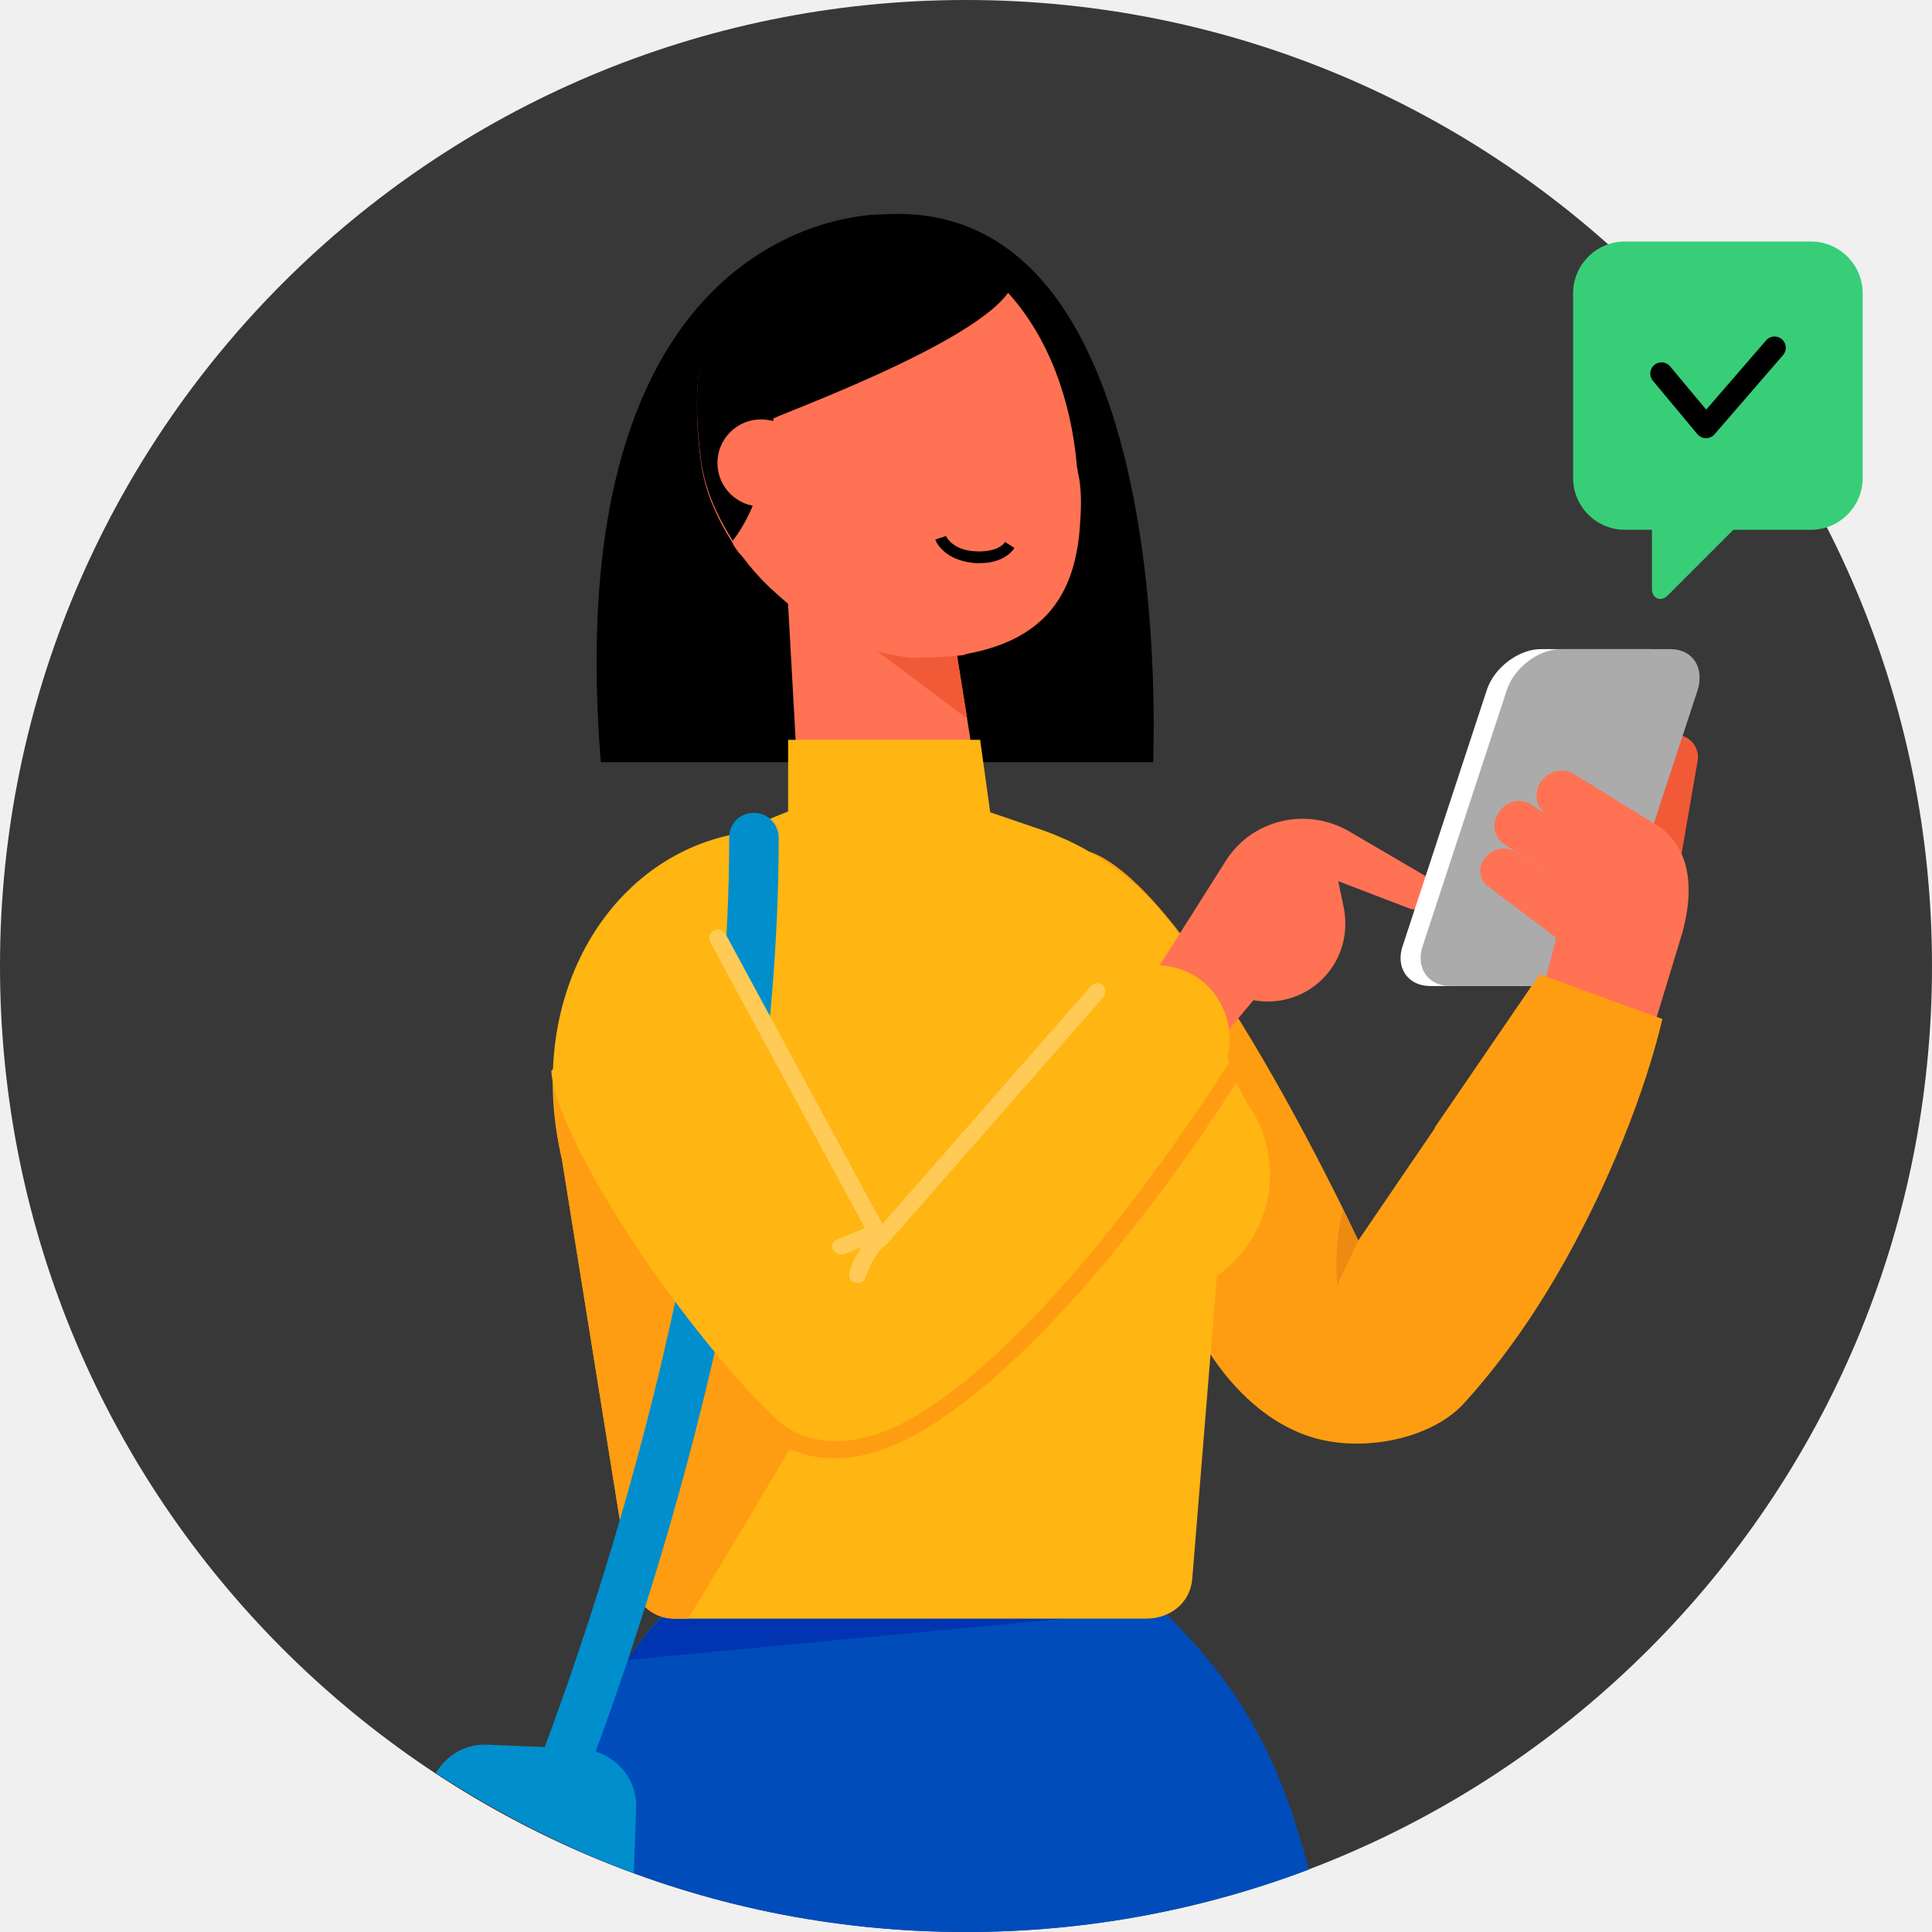
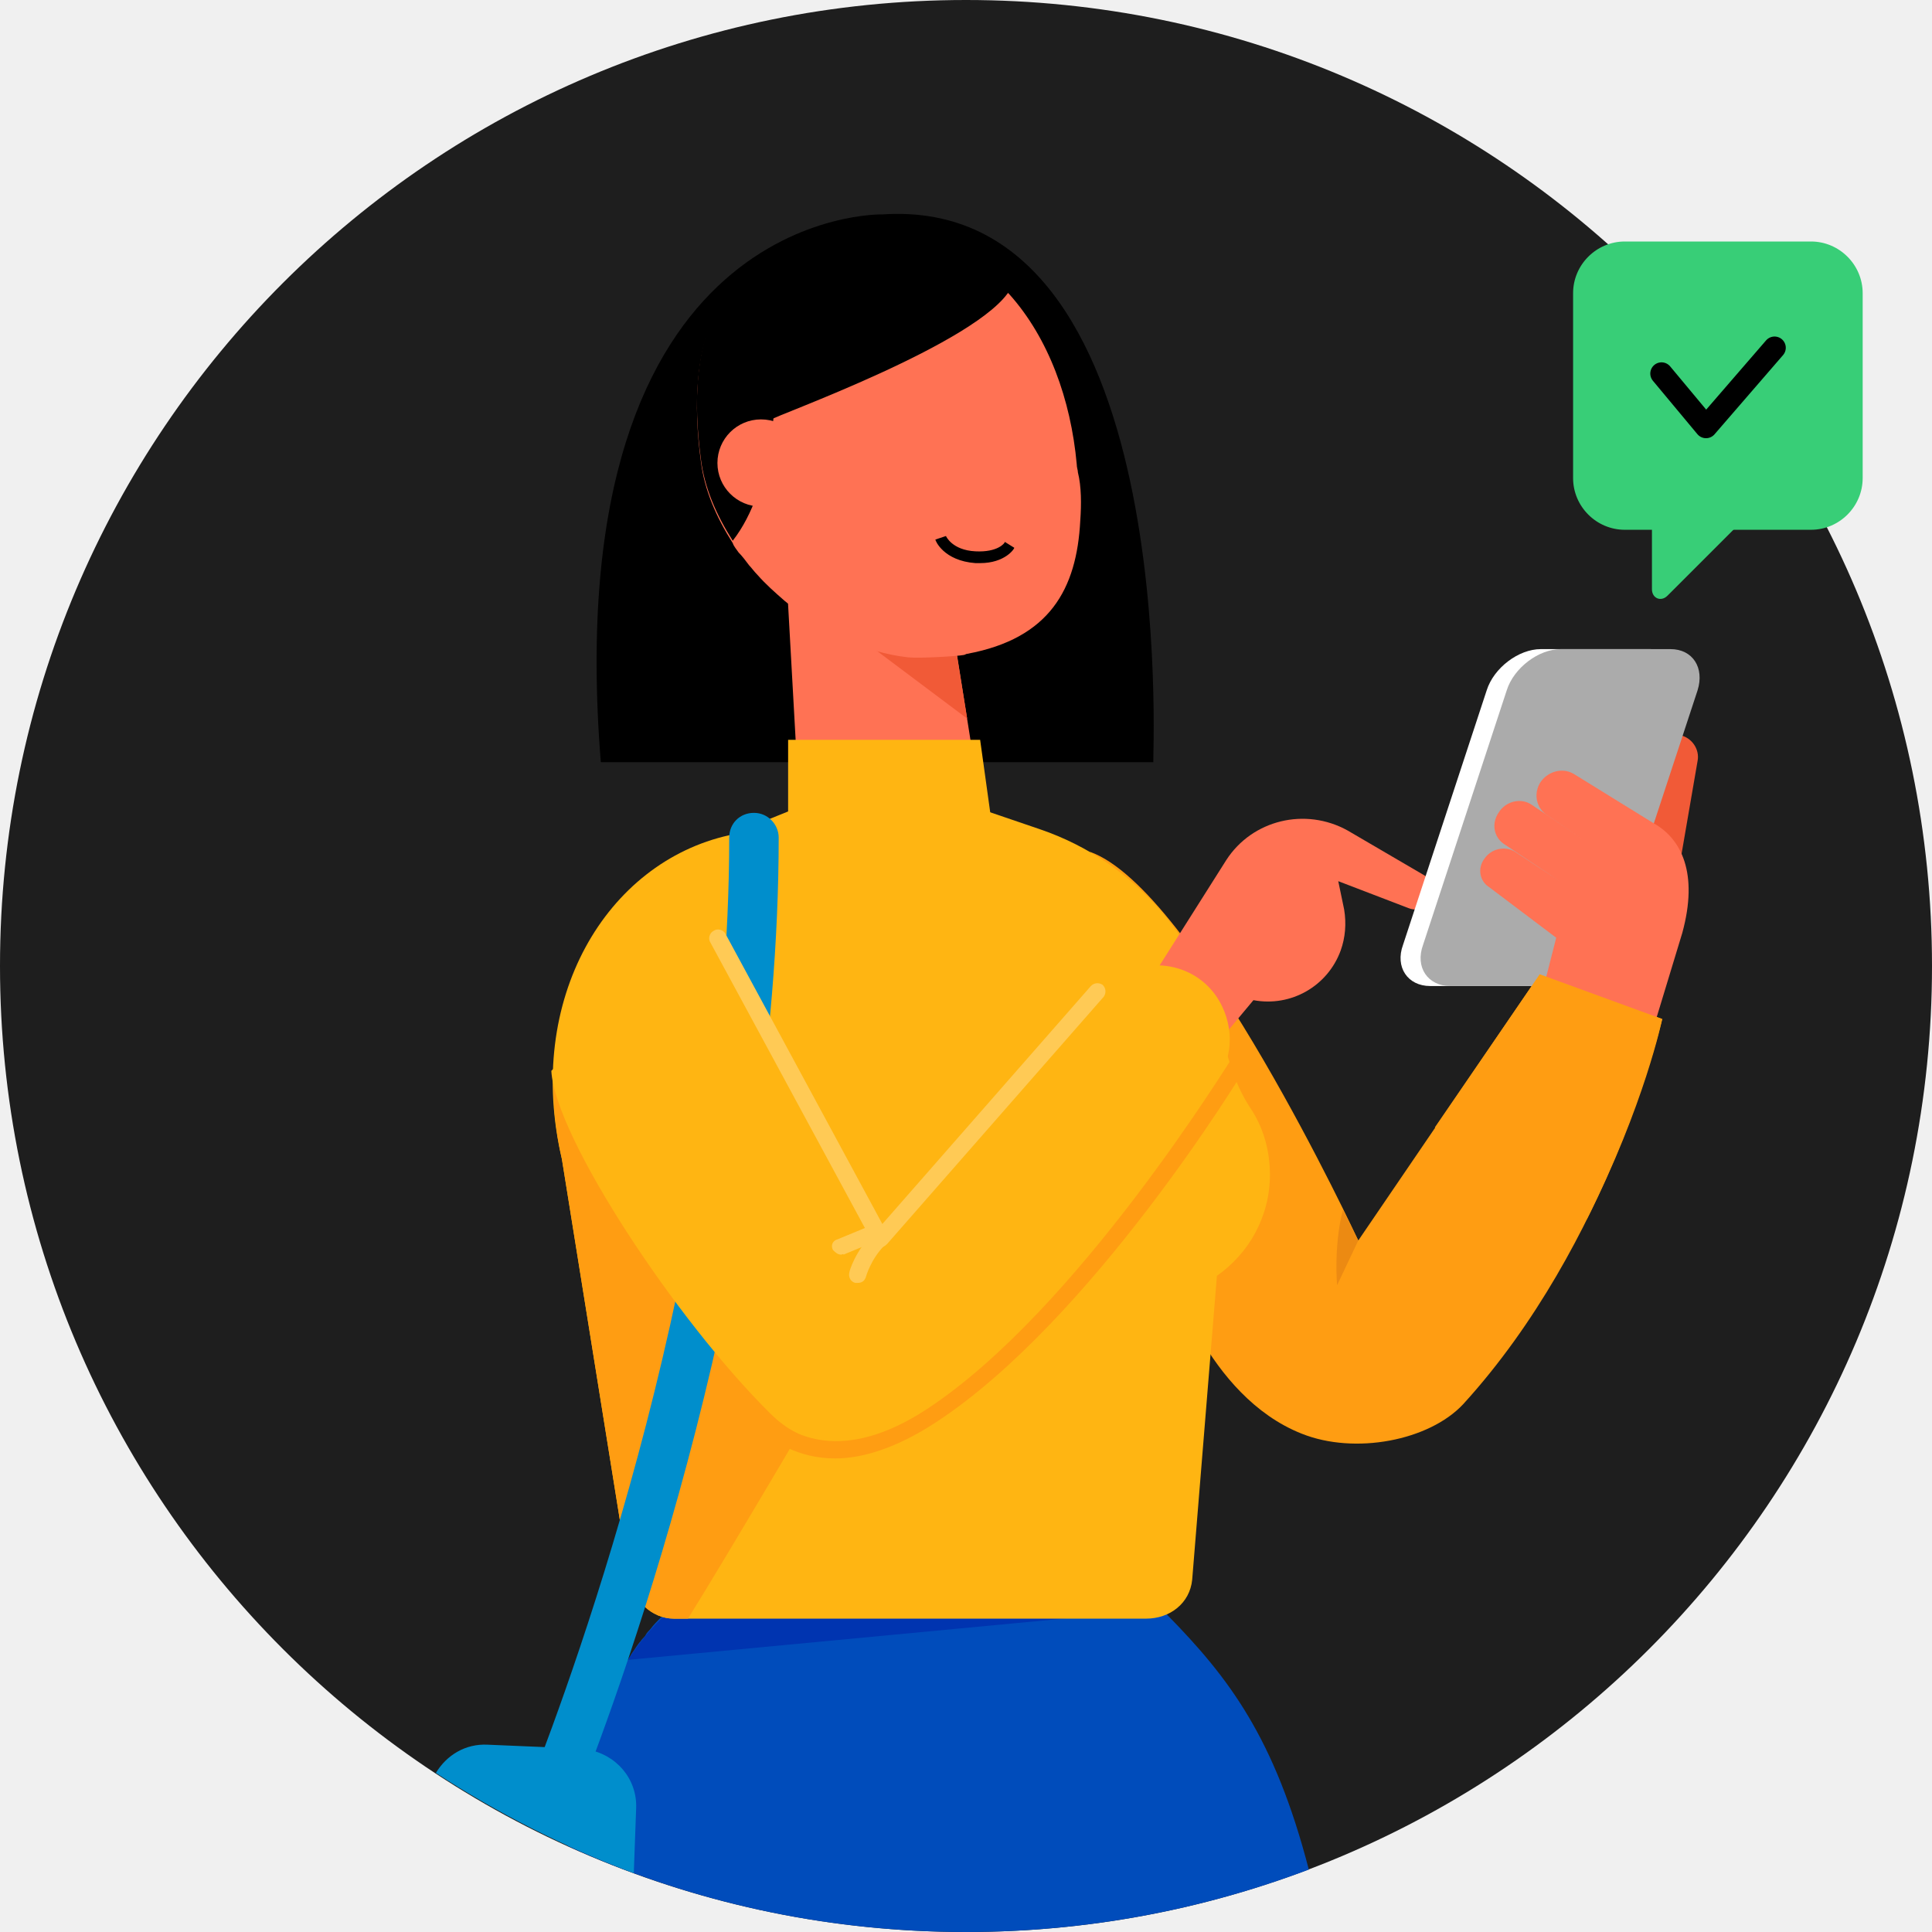
<svg xmlns="http://www.w3.org/2000/svg" width="200" height="200" viewBox="0 0 200 200" fill="none">
-   <g id="Group">
-     <path id="Vector" d="M100 200C155.228 200 200 155.228 200 100C200 44.772 155.228 0 100 0C44.772 0 0 44.772 0 100C0 155.228 44.772 200 100 200Z" fill="#383838" />
-     <g id="Group_2">
-       <g id="Group_3">
-         <path id="Vector_2" d="M58.781 191.098C71.342 196.829 85.244 200 100 200C112.561 200 124.512 197.683 135.488 193.537C131.951 179.878 127.195 173.659 120.854 167.195L120.732 167.073H68.903C68.781 167.195 68.659 167.317 68.415 167.439C68.049 167.805 67.683 168.171 67.317 168.659C67.195 168.78 66.951 169.024 66.829 169.268C66.708 169.512 66.464 169.634 66.342 169.878C65.976 170.244 65.732 170.732 65.366 171.219C65.244 171.463 65.122 171.707 64.878 171.951C63.171 174.634 61.708 177.927 60.61 181.219C59.878 183.902 59.147 186.951 58.781 191.098Z" fill="#004CBB" />
-         <g id="Group_4">
-           <path id="Vector_3" d="M64.999 171.829L115.243 167.073H101.584H96.584H69.023C67.56 168.293 66.219 170 64.999 171.829Z" fill="#0034B0" />
-         </g>
-         <g id="Group_5">
-           <path id="Vector_4" fill-rule="evenodd" clip-rule="evenodd" d="M91.342 22.195C91.342 22.195 57.562 21.341 62.196 78.903H119.391C119.269 78.903 122.44 20.122 91.342 22.195Z" fill="black" />
-         </g>
-         <g id="Group_6">
-           <path id="Vector_5" d="M112.805 88.171C123.659 91.951 140.61 128.415 140.61 128.415L159.391 100.854L172.073 105.488C172.073 105.488 166.708 128.658 151.464 145.366C147.927 149.146 140.244 150.61 134.756 148.415C124.878 144.512 121.098 131.463 121.098 131.463L112.927 101.707V88.171H112.805Z" fill="#FF9D12" />
-         </g>
-         <g id="Group_7">
-           <path id="Vector_6" d="M139.024 125.244C139.999 127.195 140.609 128.415 140.609 128.415L138.414 133.049C138.414 133.049 138.048 128.903 139.024 125.244Z" fill="#EC8A12" />
-         </g>
-         <g id="Group_8">
-           <path id="Vector_7" fill-rule="evenodd" clip-rule="evenodd" d="M131.463 121.585C131.463 119.024 130.731 116.585 129.39 114.634C128.048 112.561 127.195 110.122 126.707 107.683C124.756 97.805 117.683 89.268 107.683 85.854L102.317 84.024L81.829 83.903L75.487 86.463C62.804 89.268 54.268 103.415 58.17 120L65.121 163.293C65.487 165.61 67.439 167.561 69.756 167.561H118.658C121.097 167.561 123.17 165.976 123.414 163.537L125.975 132.073C129.268 129.756 131.463 125.976 131.463 121.585Z" fill="#FFB512" />
-         </g>
-         <g id="Group_9">
-           <path id="Vector_8" d="M72.317 115.61L62.56 106.951C62.438 107.195 62.317 107.439 62.073 107.683C61.341 108.293 60.609 108.781 59.877 109.268C59.512 109.512 59.146 109.756 58.658 110C58.536 110 58.414 110.122 58.414 110.122L58.292 110.244C58.292 110.244 58.292 110.366 58.17 110.366C57.926 110.732 57.682 110.854 57.317 110.854C57.195 113.781 57.438 116.829 58.17 120L65.121 163.293C65.487 165.61 67.439 167.561 69.756 167.561H71.219C75.121 161.342 87.073 140.976 87.073 140.976L72.317 115.61Z" fill="#FF9D12" />
-         </g>
-         <g id="Group_10">
-           <path id="Vector_9" d="M59.879 185.976C64.635 173.903 80.61 130 80.61 86.707C80.61 85.366 79.513 84.147 78.049 84.147C76.586 84.147 75.488 85.244 75.488 86.707C75.488 129.634 59.391 173.171 55.001 184.512C56.708 185 58.293 185.488 59.879 185.976Z" fill="#008ECC" />
-         </g>
-         <g id="Group_11">
-           <path id="Vector_10" fill-rule="evenodd" clip-rule="evenodd" d="M119.389 100.976L126.95 89.024C129.633 84.878 135.121 83.537 139.511 85.976L147.438 90.61C148.292 91.098 148.535 92.073 148.292 92.927C147.926 93.902 146.828 94.39 145.853 94.024L138.535 91.219L139.145 94.146C139.389 95.61 139.267 97.073 138.779 98.415C137.438 102.073 133.657 104.268 129.755 103.537L126.706 107.195L119.389 100.976Z" fill="#FF7254" />
-         </g>
-         <g id="Group_12">
-           <path id="Vector_11" d="M57.074 110.854C57.44 117.683 70.001 136.707 79.757 146.342C82.927 149.512 88.415 151.464 96.342 146.342C108.171 138.537 119.513 120.366 125.732 112.195C127.805 109.512 127.805 105.854 125.854 103.049C123.171 99.269 117.683 98.903 114.391 102.073L91.098 128.293L73.049 94.756L57.074 110.854Z" fill="#FFB512" />
-         </g>
-         <g id="Group_13">
-           <path id="Vector_12" d="M91.097 129.146C90.975 129.146 90.975 129.146 91.097 129.146C90.732 129.146 90.488 128.903 90.366 128.659L73.537 97.561C73.293 97.195 73.415 96.585 73.902 96.342C74.268 96.098 74.878 96.22 75.122 96.707L91.341 126.707L112.927 102.073C113.293 101.707 113.78 101.707 114.146 101.951C114.512 102.317 114.512 102.805 114.268 103.171L91.829 128.781C91.585 129.024 91.341 129.146 91.097 129.146Z" fill="#FFCA55" />
-         </g>
-         <g id="Group_14">
-           <path id="Vector_13" d="M86.463 150.976C82.561 150.976 80 149.146 78.78 148.049L80 146.707C81.829 148.415 87.073 151.707 95.975 145.854C111.585 135.61 127.317 109.756 127.561 109.512L129.024 110.366C128.414 111.463 112.927 136.707 96.951 147.195C92.683 150 89.146 150.976 86.463 150.976Z" fill="#FF9D12" />
-         </g>
-         <g id="Group_15">
-           <path id="Vector_14" d="M88.781 132.805C88.659 132.805 88.659 132.805 88.537 132.805C88.049 132.683 87.805 132.195 87.927 131.707C87.927 131.585 88.537 129.512 90.366 127.683C90.732 127.317 91.22 127.317 91.586 127.683C91.951 128.049 91.951 128.537 91.586 128.903C90.122 130.366 89.634 132.195 89.634 132.195C89.512 132.561 89.269 132.805 88.781 132.805Z" fill="#FFCA55" />
-         </g>
-         <g id="Group_16">
-           <path id="Vector_15" d="M87.073 129.878C86.707 129.878 86.463 129.634 86.219 129.39C85.975 128.902 86.219 128.415 86.707 128.293L90.244 126.829C90.731 126.585 91.219 126.829 91.341 127.317C91.585 127.805 91.341 128.293 90.853 128.415L87.317 129.878C87.317 129.756 87.195 129.878 87.073 129.878Z" fill="#FFCA55" />
-         </g>
-         <g id="Group_17">
-           <path id="Vector_16" fill-rule="evenodd" clip-rule="evenodd" d="M82.561 80.122L101.098 80.61L97.196 55.976L80.976 51.707L82.561 80.122Z" fill="#FF7254" />
-         </g>
-         <g id="Group_18">
-           <path id="Vector_17" fill-rule="evenodd" clip-rule="evenodd" d="M98.537 64.634L100.122 74.39L86.464 64.146L98.537 64.634Z" fill="#F15A37" />
-         </g>
-         <g id="Group_19">
-           <path id="Vector_18" fill-rule="evenodd" clip-rule="evenodd" d="M102.683 85.366L101.464 76.585H81.586V85.366H102.683Z" fill="#FFB512" />
-         </g>
-         <g id="Group_20">
-           <path id="Vector_19" fill-rule="evenodd" clip-rule="evenodd" d="M111.829 53.903C111.463 60.976 108.658 66.098 100.121 67.683C99.999 67.683 99.877 67.805 99.755 67.805C99.146 67.927 95.243 68.171 94.024 68.049C89.512 67.561 84.999 65.366 81.219 62.195C80.243 61.342 79.268 60.488 78.414 59.512C78.048 59.146 77.804 58.781 77.56 58.537C77.195 58.049 76.829 57.561 76.463 57.195C76.219 56.829 75.975 56.586 75.853 56.22C74.146 53.537 72.926 50.732 72.56 47.805C71.707 41.464 72.195 36.464 73.902 32.683C74.999 30.244 76.463 28.415 78.536 27.073C79.633 26.342 80.975 25.732 82.438 25.244C83.048 25 83.658 24.878 84.39 24.756C84.999 24.634 85.609 24.512 86.341 24.39H86.463C86.585 24.39 86.585 24.39 86.707 24.39C87.317 24.268 88.048 24.268 88.78 24.146C89.633 24.024 90.365 24.024 91.219 24.024C91.829 24.024 92.438 24.024 92.926 24.146C92.926 24.146 92.926 24.146 93.048 24.146C93.17 24.146 93.292 24.146 93.414 24.146C93.658 24.146 93.78 24.268 93.902 24.268C94.512 24.39 94.999 24.512 95.487 24.634C95.609 24.634 95.609 24.756 95.731 24.756C96.219 24.878 96.707 25 97.073 25.244C97.438 25.366 97.804 25.488 98.17 25.732C98.536 25.976 99.024 26.098 99.39 26.342C99.755 26.585 100.121 26.707 100.487 26.951C101.463 27.561 102.438 28.415 103.292 29.268C103.536 29.512 103.78 29.756 104.024 30C104.146 30.122 104.39 30.366 104.512 30.488C108.536 35 110.853 41.342 111.463 48.049C111.463 48.415 111.585 48.659 111.585 48.903C111.951 50.366 111.951 52.195 111.829 53.903Z" fill="#FF7254" />
-         </g>
-         <g id="Group_21">
-           <path id="Vector_20" fill-rule="evenodd" clip-rule="evenodd" d="M86.463 24.146C85.853 25.244 80.975 29.39 80.731 33.903C80.365 41.098 80.121 50.488 75.853 55.976C74.146 53.293 72.926 50.488 72.56 47.561C71.707 41.22 72.195 36.22 73.902 32.439C74.999 30 76.463 28.171 78.536 26.829C79.634 26.098 80.975 25.488 82.438 25C83.048 24.756 83.658 24.634 84.39 24.512C85.121 24.39 85.731 24.268 86.463 24.146Z" fill="black" />
-         </g>
-         <g id="Group_22">
-           <path id="Vector_21" d="M78.78 52.439C81.272 52.439 83.292 50.419 83.292 47.927C83.292 45.435 81.272 43.415 78.78 43.415C76.288 43.415 74.268 45.435 74.268 47.927C74.268 50.419 76.288 52.439 78.78 52.439Z" fill="#FF7254" />
-         </g>
-         <g id="Group_23">
-           <path id="Vector_22" fill-rule="evenodd" clip-rule="evenodd" d="M88.902 23.902C89.756 23.902 90.61 23.78 91.463 23.78C92.195 23.78 92.927 23.78 93.537 23.902C93.658 23.902 93.902 23.902 94.024 24.024C94.512 24.146 95.122 24.146 95.61 24.268C95.732 24.268 95.732 24.268 95.854 24.268C99.39 25.244 102.317 27.195 104.634 29.878C101.463 35.488 79.878 43.171 79.878 43.415L77.927 27.195C80.975 24.756 85.122 24.268 86.585 24.024C86.707 24.024 86.707 24.024 86.829 24.024C87.561 24.024 88.171 24.024 88.902 23.902Z" fill="black" />
-         </g>
-         <g id="Group_24">
-           <path id="Vector_23" d="M101.463 58.293C101.341 58.293 101.097 58.293 100.975 58.293C97.683 58.049 96.829 55.976 96.829 55.854L97.927 55.488C97.927 55.488 98.536 56.951 100.975 57.073C103.293 57.195 104.024 56.219 104.024 56.098L105 56.707C105 56.829 104.024 58.293 101.463 58.293Z" fill="black" />
-         </g>
-         <path id="Vector_24" d="M60.732 181.098C60.488 181.098 60.244 180.976 60 180.976H59.147L50.488 180.61C48.171 180.488 46.22 181.707 45.122 183.537C51.464 187.683 58.415 191.22 65.61 193.903L65.854 187.195C65.976 184.146 63.781 181.585 60.732 181.098Z" fill="#008ECC" />
-         <g id="Group_25">
-           <path id="Vector_25" fill-rule="evenodd" clip-rule="evenodd" d="M173.903 89.39L175.732 78.781C175.976 77.561 175.122 76.342 173.903 76.098C172.561 75.854 171.098 76.707 170.732 78.049L168.781 84.634L173.903 89.39Z" fill="#F15A37" />
-         </g>
-         <g id="Group_26">
-           <g id="Group_27">
-             <path id="Vector_26" d="M148.048 102.073H159.389C161.707 102.073 164.268 100.122 164.999 97.805L173.658 71.463C174.389 69.146 173.17 67.195 170.853 67.195H159.511C157.194 67.195 154.633 69.146 153.902 71.463L145.243 97.805C144.389 100.122 145.731 102.073 148.048 102.073Z" fill="white" />
-           </g>
-           <g id="Group_28">
-             <path id="Vector_27" d="M150.122 102.073H161.463C163.78 102.073 166.341 100.122 167.073 97.805L175.732 71.463C176.463 69.146 175.244 67.195 172.927 67.195H161.585C159.268 67.195 156.707 69.146 155.975 71.463L147.317 97.805C146.463 100.122 147.805 102.073 150.122 102.073Z" fill="#ABABAB" />
-           </g>
-         </g>
-         <g id="Group_29">
-           <path id="Vector_28" fill-rule="evenodd" clip-rule="evenodd" d="M171.22 106.22L174.147 96.585C175.854 90.366 174.025 86.829 171.22 85.244L162.927 80.122C161.708 79.39 160.122 79.878 159.391 81.098C158.781 82.195 159.025 83.537 160 84.269L163.781 86.829L158.537 83.293C157.439 82.561 155.854 82.927 155.122 84.147C154.391 85.244 154.634 86.585 155.61 87.317L161.464 91.22L156.83 88.171C155.854 87.561 154.391 87.805 153.659 88.903C152.927 89.878 153.171 91.22 154.147 91.829L161.098 97.073L159.513 103.293L171.22 106.22Z" fill="#FF7254" />
-         </g>
-         <g id="Group_30">
-           <path id="Vector_29" d="M148.536 116.707L159.39 100.854L172.073 105.488C172.073 105.488 170.243 114.39 164.268 126.22C159.024 123.049 153.902 119.878 148.536 116.707Z" fill="#FF9D12" />
-         </g>
-       </g>
-     </g>
-     <g id="Group_31">
-       <g id="Group_32">
-         <g id="Group_33">
-           <path id="Vector_30" d="M171.009 53.371V60.999C171.009 61.935 171.946 62.337 172.615 61.668L181.046 53.237H171.009V53.371Z" fill="#38CE77" />
-         </g>
-         <g id="Group_34">
-           <g id="Group_35">
-             <path id="Vector_31" d="M168.199 54.843H187.47C190.414 54.843 192.823 52.434 192.823 49.49V30.353C192.823 27.409 190.414 25 187.47 25H168.199C165.255 25 162.846 27.409 162.846 30.353V49.49C162.846 52.434 165.255 54.843 168.199 54.843Z" fill="#38CE77" />
-           </g>
-         </g>
-       </g>
-       <path id="Vector_32" d="M183.701 36L176.607 44.2L172 38.672" stroke="black" stroke-width="2.325" stroke-miterlimit="10" stroke-linecap="round" stroke-linejoin="round" />
-     </g>
-   </g>
+   <path d="M100 200C155.228 200 200 155.228 200 100C200 44.772 155.228 0 100 0C44.772 0 0 44.772 0 100C0 155.228 44.772 200 100 200Z" fill="#1E1E1E" />
+   <path d="M58.781 191.098C71.341 196.829 85.244 200 100 200C112.561 200 124.512 197.683 135.488 193.537C131.951 179.878 127.195 173.658 120.854 167.195L120.732 167.073H68.903C68.781 167.195 68.659 167.317 68.415 167.439C68.049 167.805 67.683 168.171 67.317 168.659C67.195 168.78 66.951 169.024 66.829 169.268C66.707 169.512 66.463 169.634 66.341 169.878C65.976 170.244 65.732 170.732 65.366 171.219C65.244 171.463 65.122 171.707 64.878 171.951C63.171 174.634 61.707 177.927 60.61 181.219C59.878 183.902 59.146 186.951 58.781 191.098Z" fill="#004CBB" />
+   <path d="M64.999 171.829L115.243 167.073H101.584H96.584H69.023C67.56 168.293 66.219 170 64.999 171.829Z" fill="#0034B0" />
+   <path fill-rule="evenodd" clip-rule="evenodd" d="M91.342 22.195C91.342 22.195 57.562 21.341 62.196 78.902H119.391C119.269 78.902 122.44 20.122 91.342 22.195Z" fill="black" />
+   <path d="M112.805 88.171C123.659 91.951 140.61 128.415 140.61 128.415L159.39 100.854L172.073 105.488C172.073 105.488 166.707 128.658 151.464 145.366C147.927 149.146 140.244 150.61 134.756 148.415C124.878 144.512 121.098 131.463 121.098 131.463L112.927 101.707V88.171H112.805Z" fill="#FF9D12" />
+   <path d="M139.024 125.244C139.999 127.195 140.609 128.415 140.609 128.415L138.414 133.049C138.414 133.049 138.048 128.902 139.024 125.244Z" fill="#EC8A12" />
+   <path fill-rule="evenodd" clip-rule="evenodd" d="M131.463 121.585C131.463 119.024 130.731 116.585 129.39 114.634C128.049 112.561 127.195 110.122 126.707 107.683C124.756 97.805 117.683 89.268 107.683 85.854L102.317 84.024L81.829 83.903L75.487 86.463C62.805 89.268 54.268 103.415 58.17 120L65.122 163.293C65.487 165.61 67.439 167.561 69.756 167.561H118.658C121.097 167.561 123.17 165.976 123.414 163.537L125.975 132.073C129.268 129.756 131.463 125.976 131.463 121.585Z" fill="#FFB512" />
+   <path d="M72.317 115.61L62.56 106.951C62.438 107.195 62.317 107.439 62.073 107.683C61.341 108.293 60.609 108.781 59.877 109.268C59.512 109.512 59.146 109.756 58.658 110C58.536 110 58.414 110.122 58.414 110.122L58.292 110.244C58.292 110.244 58.292 110.366 58.17 110.366C57.926 110.732 57.682 110.854 57.317 110.854C57.195 113.781 57.438 116.829 58.17 120L65.121 163.293C65.487 165.61 67.439 167.561 69.756 167.561H71.219C75.121 161.342 87.073 140.976 87.073 140.976L72.317 115.61Z" fill="#FF9D12" />
+   <path d="M59.879 185.976C64.635 173.903 80.61 130 80.61 86.707C80.61 85.366 79.513 84.147 78.049 84.147C76.586 84.147 75.488 85.244 75.488 86.707C75.488 129.634 59.391 173.171 55.001 184.512C56.708 185 58.293 185.488 59.879 185.976Z" fill="#008ECC" />
+   <path fill-rule="evenodd" clip-rule="evenodd" d="M119.389 100.976L126.95 89.024C129.633 84.878 135.121 83.537 139.511 85.976L147.438 90.61C148.292 91.097 148.536 92.073 148.292 92.927C147.926 93.902 146.828 94.39 145.853 94.024L138.536 91.219L139.145 94.146C139.389 95.61 139.267 97.073 138.78 98.415C137.438 102.073 133.658 104.268 129.755 103.537L126.706 107.195L119.389 100.976Z" fill="#FF7254" />
+   <path d="M57.074 110.854C57.44 117.683 70.001 136.707 79.757 146.342C82.927 149.512 88.415 151.464 96.342 146.342C108.171 138.537 119.513 120.366 125.732 112.195C127.805 109.512 127.805 105.854 125.854 103.049C123.171 99.269 117.683 98.903 114.391 102.073L91.098 128.293L73.049 94.756L57.074 110.854Z" fill="#FFB512" />
+   <path d="M91.097 129.146C90.975 129.146 90.975 129.146 91.097 129.146C90.731 129.146 90.488 128.903 90.366 128.659L73.536 97.561C73.293 97.195 73.414 96.585 73.902 96.341C74.268 96.098 74.878 96.22 75.122 96.707L91.341 126.707L112.927 102.073C113.292 101.707 113.78 101.707 114.146 101.951C114.512 102.317 114.512 102.805 114.268 103.171L91.829 128.781C91.585 129.024 91.341 129.146 91.097 129.146Z" fill="#FFCA55" />
+   <path d="M86.463 150.976C82.561 150.976 79.999 149.146 78.78 148.049L79.999 146.707C81.829 148.415 87.073 151.707 95.975 145.854C111.585 135.61 127.317 109.756 127.561 109.512L129.024 110.366C128.414 111.463 112.926 136.707 96.951 147.195C92.683 150 89.146 150.976 86.463 150.976Z" fill="#FF9D12" />
+   <path d="M88.781 132.805C88.659 132.805 88.659 132.805 88.537 132.805C88.049 132.683 87.805 132.195 87.927 131.707C87.927 131.585 88.537 129.512 90.366 127.683C90.732 127.317 91.22 127.317 91.586 127.683C91.952 128.049 91.952 128.537 91.586 128.903C90.122 130.366 89.635 132.195 89.635 132.195C89.513 132.561 89.269 132.805 88.781 132.805Z" fill="#FFCA55" />
+   <path d="M87.073 129.878C86.707 129.878 86.463 129.634 86.219 129.39C85.975 128.902 86.219 128.415 86.707 128.293L90.244 126.829C90.731 126.585 91.219 126.829 91.341 127.317C91.585 127.805 91.341 128.293 90.853 128.415L87.317 129.878C87.317 129.756 87.195 129.878 87.073 129.878Z" fill="#FFCA55" />
+   <path fill-rule="evenodd" clip-rule="evenodd" d="M82.561 80.122L101.098 80.61L97.195 55.976L80.976 51.707L82.561 80.122Z" fill="#FF7254" />
+   <path fill-rule="evenodd" clip-rule="evenodd" d="M98.537 64.634L100.123 74.39L86.464 64.146L98.537 64.634Z" fill="#F15A37" />
+   <path fill-rule="evenodd" clip-rule="evenodd" d="M102.684 85.366L101.464 76.585H81.586V85.366H102.684Z" fill="#FFB512" />
+   <path fill-rule="evenodd" clip-rule="evenodd" d="M111.829 53.903C111.463 60.976 108.658 66.098 100.122 67.683C100 67.683 99.878 67.805 99.756 67.805C99.146 67.927 95.243 68.171 94.024 68.049C89.512 67.561 85 65.366 81.219 62.195C80.243 61.342 79.268 60.488 78.414 59.512C78.048 59.146 77.805 58.781 77.561 58.537C77.195 58.049 76.829 57.561 76.463 57.195C76.219 56.829 75.975 56.586 75.853 56.22C74.146 53.537 72.927 50.732 72.561 47.805C71.707 41.464 72.195 36.464 73.902 32.683C75 30.244 76.463 28.415 78.536 27.073C79.634 26.341 80.975 25.732 82.439 25.244C83.048 25 83.658 24.878 84.39 24.756C85 24.634 85.609 24.512 86.341 24.39H86.463C86.585 24.39 86.585 24.39 86.707 24.39C87.317 24.268 88.048 24.268 88.78 24.146C89.634 24.024 90.365 24.024 91.219 24.024C91.829 24.024 92.439 24.024 92.927 24.146C92.927 24.146 92.927 24.146 93.048 24.146C93.17 24.146 93.292 24.146 93.414 24.146C93.658 24.146 93.78 24.268 93.902 24.268C94.512 24.39 95 24.512 95.487 24.634C95.609 24.634 95.609 24.756 95.731 24.756C96.219 24.878 96.707 25 97.073 25.244C97.439 25.366 97.805 25.488 98.17 25.732C98.536 25.976 99.024 26.098 99.39 26.342C99.756 26.585 100.122 26.707 100.487 26.951C101.463 27.561 102.439 28.415 103.292 29.268C103.536 29.512 103.78 29.756 104.024 30C104.146 30.122 104.39 30.366 104.512 30.488C108.536 35 110.853 41.342 111.463 48.049C111.463 48.415 111.585 48.659 111.585 48.903C111.951 50.366 111.951 52.195 111.829 53.903Z" fill="#FF7254" />
+   <path fill-rule="evenodd" clip-rule="evenodd" d="M86.463 24.146C85.853 25.244 80.975 29.39 80.731 33.903C80.365 41.098 80.122 50.488 75.853 55.976C74.146 53.293 72.927 50.488 72.561 47.561C71.707 41.22 72.195 36.22 73.902 32.439C75 30 76.463 28.171 78.536 26.829C79.634 26.098 80.975 25.488 82.439 25C83.048 24.756 83.658 24.634 84.39 24.512C85.122 24.39 85.731 24.268 86.463 24.146Z" fill="black" />
+   <path d="M78.78 52.439C81.272 52.439 83.292 50.419 83.292 47.927C83.292 45.435 81.272 43.415 78.78 43.415C76.288 43.415 74.268 45.435 74.268 47.927C74.268 50.419 76.288 52.439 78.78 52.439Z" fill="#FF7254" />
+   <path fill-rule="evenodd" clip-rule="evenodd" d="M88.902 23.902C89.756 23.902 90.609 23.78 91.463 23.78C92.195 23.78 92.927 23.78 93.536 23.902C93.658 23.902 93.902 23.902 94.024 24.024C94.512 24.146 95.122 24.146 95.61 24.268C95.731 24.268 95.731 24.268 95.853 24.268C99.39 25.244 102.317 27.195 104.634 29.878C101.463 35.488 79.878 43.171 79.878 43.415L77.927 27.195C80.975 24.756 85.122 24.268 86.585 24.024C86.707 24.024 86.707 24.024 86.829 24.024C87.561 24.024 88.171 24.024 88.902 23.902Z" fill="black" />
+   <path d="M101.463 58.293C101.341 58.293 101.097 58.293 100.975 58.293C97.683 58.049 96.829 55.976 96.829 55.854L97.926 55.488C97.926 55.488 98.536 56.951 100.975 57.073C103.292 57.195 104.024 56.219 104.024 56.098L105 56.707C105 56.829 104.024 58.293 101.463 58.293Z" fill="black" />
+   <path d="M60.732 181.098C60.488 181.098 60.244 180.976 60 180.976H59.147L50.488 180.61C48.171 180.488 46.22 181.707 45.122 183.537C51.464 187.683 58.415 191.22 65.61 193.902L65.854 187.195C65.976 184.146 63.781 181.585 60.732 181.098Z" fill="#008ECC" />
+   <path fill-rule="evenodd" clip-rule="evenodd" d="M173.903 89.39L175.732 78.781C175.976 77.561 175.122 76.342 173.903 76.098C172.561 75.854 171.098 76.707 170.732 78.049L168.781 84.634L173.903 89.39Z" fill="#F15A37" />
+   <path d="M148.048 102.073H159.389C161.707 102.073 164.268 100.122 164.999 97.805L173.658 71.463C174.389 69.146 173.17 67.195 170.853 67.195H159.511C157.194 67.195 154.633 69.146 153.902 71.463L145.243 97.805C144.389 100.122 145.731 102.073 148.048 102.073Z" fill="white" />
+   <path d="M150.122 102.073H161.463C163.78 102.073 166.341 100.122 167.073 97.805L175.732 71.463C176.463 69.146 175.244 67.195 172.927 67.195H161.585C159.268 67.195 156.707 69.146 155.976 71.463L147.317 97.805C146.463 100.122 147.805 102.073 150.122 102.073Z" fill="#ABABAB" />
+   <path fill-rule="evenodd" clip-rule="evenodd" d="M171.22 106.22L174.147 96.585C175.854 90.366 174.025 86.829 171.22 85.244L162.927 80.122C161.708 79.39 160.122 79.878 159.391 81.098C158.781 82.195 159.025 83.537 160 84.268L163.781 86.829L158.537 83.293C157.439 82.561 155.854 82.927 155.122 84.147C154.391 85.244 154.635 86.585 155.61 87.317L161.464 91.22L156.83 88.171C155.854 87.561 154.391 87.805 153.659 88.903C152.927 89.878 153.171 91.22 154.147 91.829L161.098 97.073L159.513 103.293L171.22 106.22Z" fill="#FF7254" />
+   <path d="M148.536 116.707L159.39 100.854L172.073 105.488C172.073 105.488 170.244 114.39 164.268 126.22C159.024 123.049 153.902 119.878 148.536 116.707Z" fill="#FF9D12" />
+   <path d="M171.009 53.371V60.999C171.009 61.935 171.946 62.337 172.615 61.668L181.046 53.237H171.009V53.371Z" fill="#38CE77" />
+   <path d="M168.199 54.843H187.47C190.414 54.843 192.823 52.434 192.823 49.49V30.353C192.823 27.409 190.414 25 187.47 25H168.199C165.255 25 162.846 27.409 162.846 30.353V49.49C162.846 52.434 165.255 54.843 168.199 54.843Z" fill="#38CE77" />
+   <path d="M183.701 36L176.607 44.2L172 38.672" stroke="black" stroke-width="2.325" stroke-miterlimit="10" stroke-linecap="round" stroke-linejoin="round" />
</svg>
